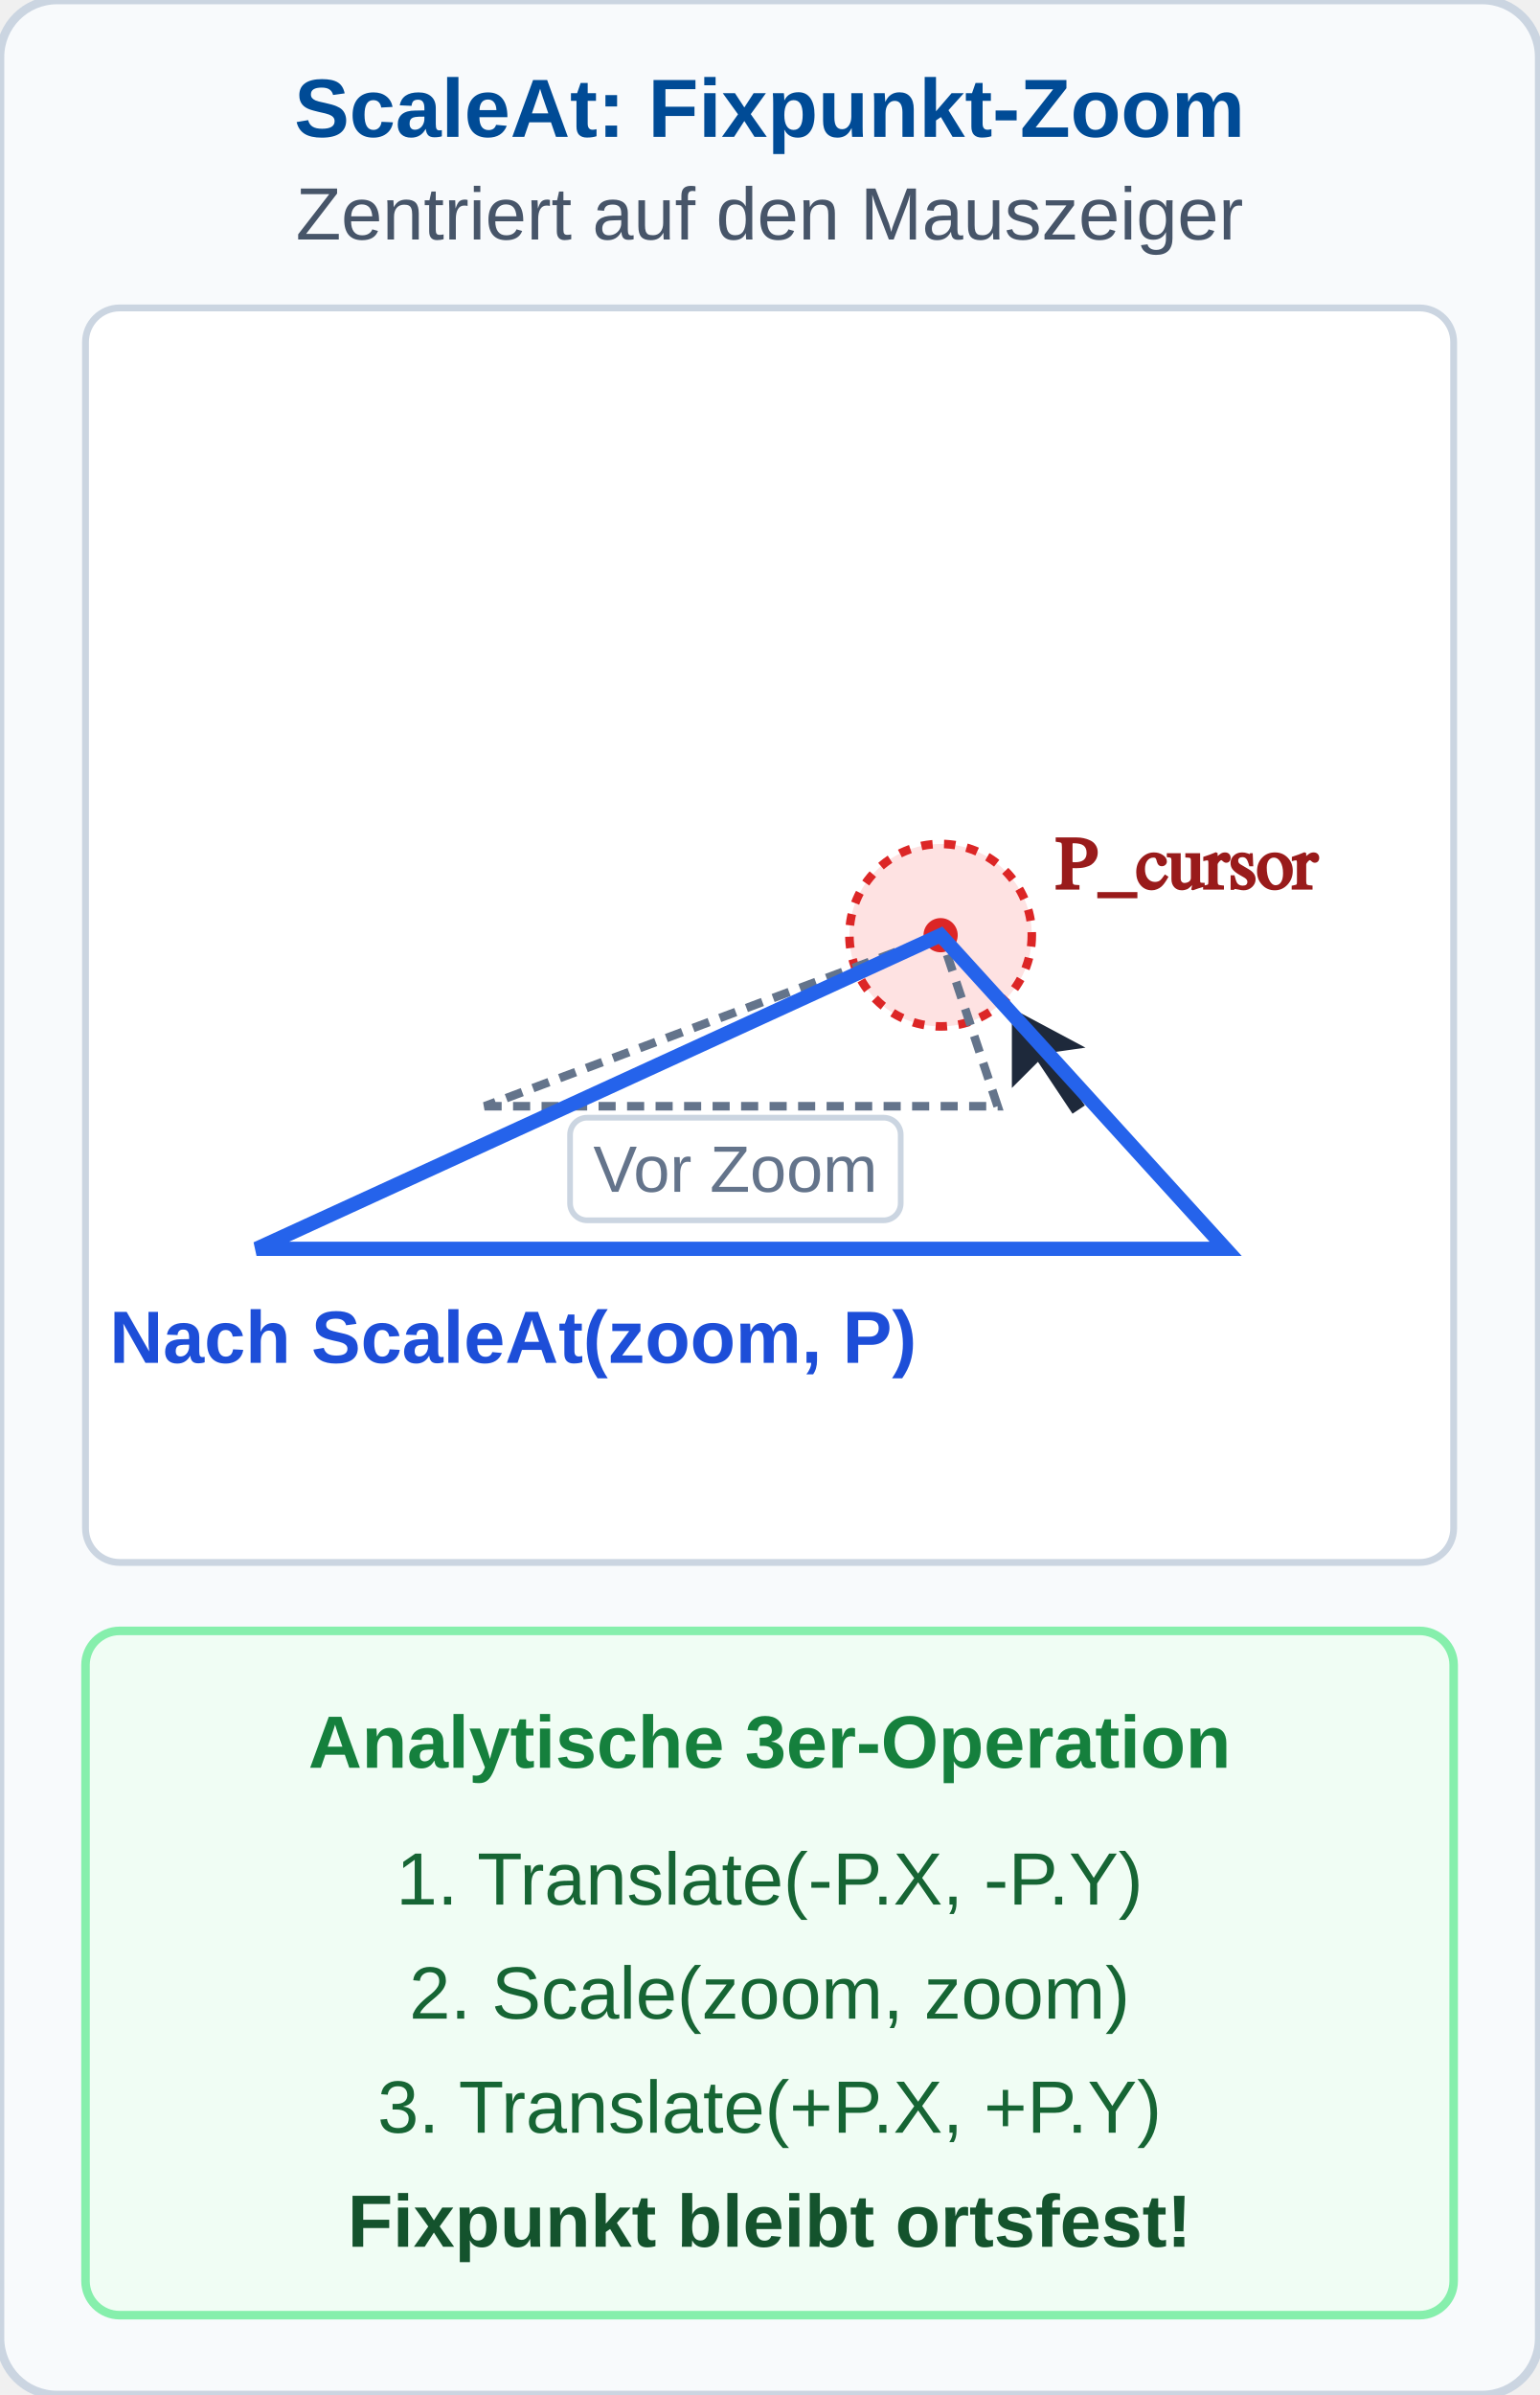
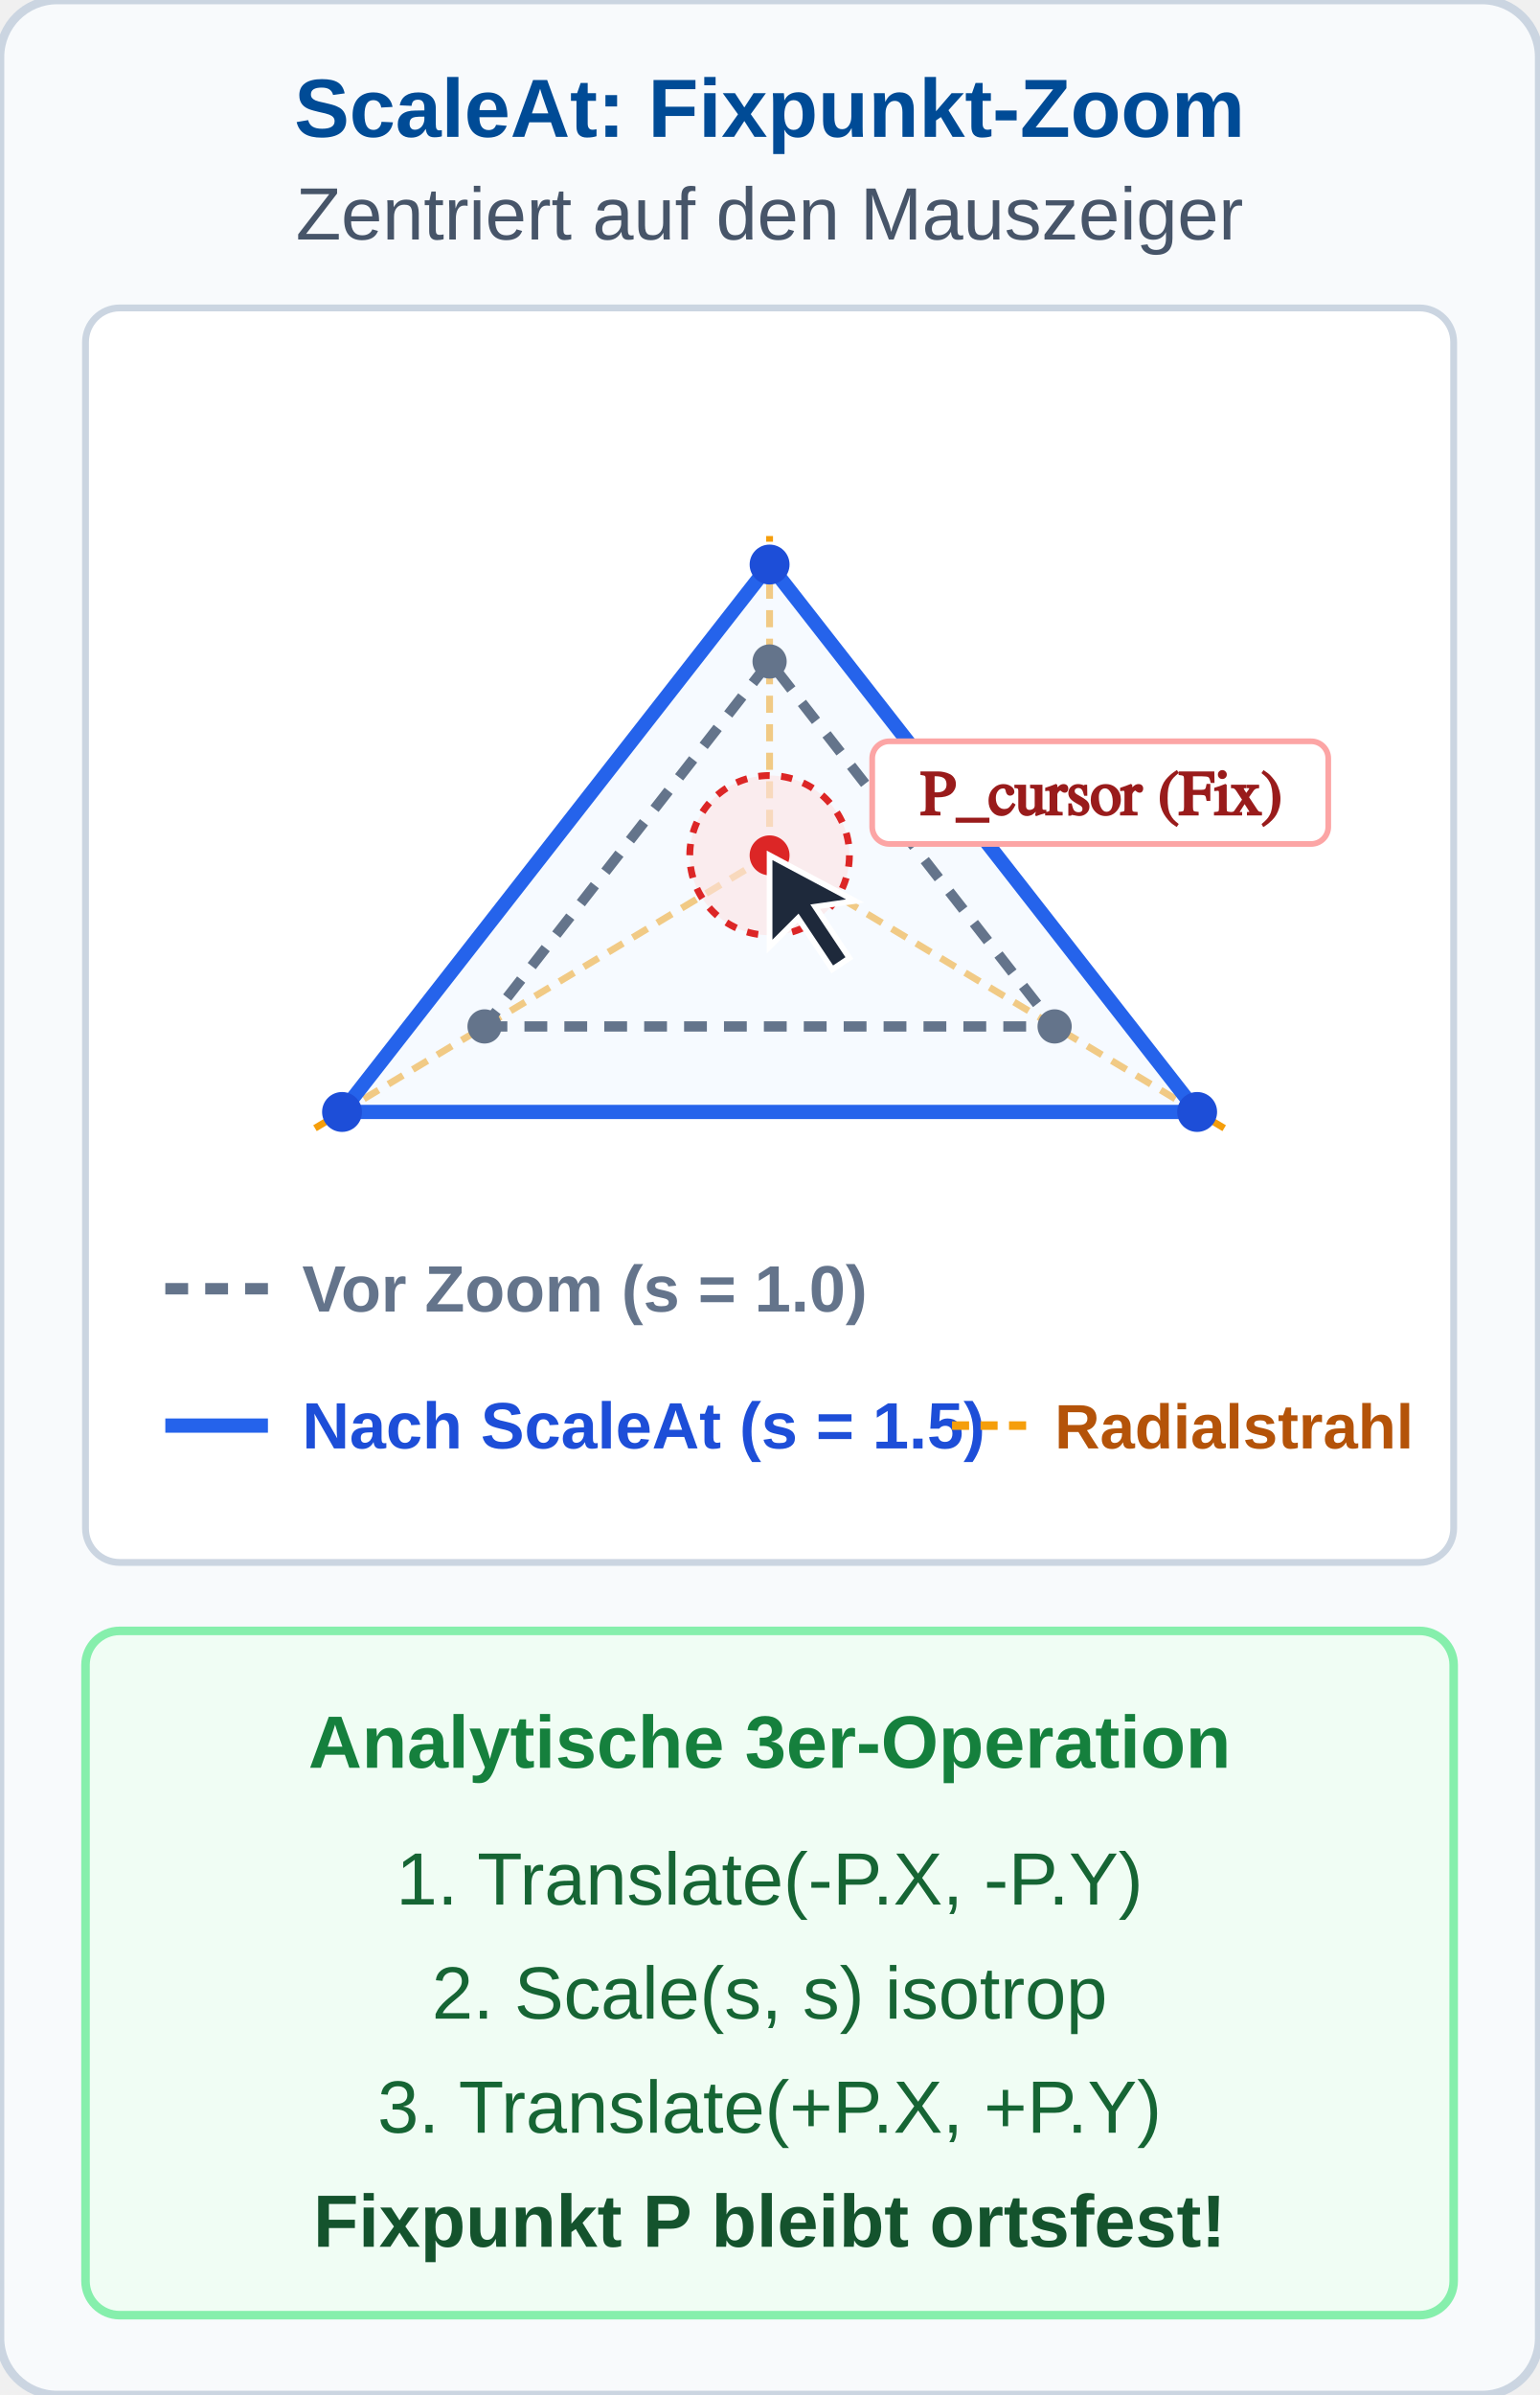
<svg xmlns="http://www.w3.org/2000/svg" viewBox="0 0 270 420" width="270" height="420">
  <defs>
    <style>
      .hdr { font-family: 'Segoe UI', Arial, sans-serif; font-size: 14.5px; font-weight: bold; fill: #004B96; text-anchor: middle; }
      .sub { font-family: 'Segoe UI', Arial, sans-serif; font-size: 13px; fill: #475569; text-anchor: middle; }
      .lbl { font-family: 'Segoe UI', Arial, sans-serif; font-size: 13px; font-weight: bold; text-anchor: middle; }
      .desc { font-family: 'Segoe UI', Arial, sans-serif; font-size: 13px; fill: #334155; text-anchor: middle; }
      .math { font-family: 'Cambria Math', serif; font-size: 13px; font-weight: bold; }
    </style>
  </defs>
  <rect width="270" height="420" rx="10" fill="#f8fafc" stroke="#cbd5e1" stroke-width="1.5" />
  <text x="135" y="24" class="hdr">ScaleAt: Fixpunkt-Zoom</text>
  <text x="135" y="42" class="sub">Zentriert auf den Mauszeiger</text>
  <g transform="translate(15, 54)">
    <rect width="240" height="220" rx="6" fill="#ffffff" stroke="#cbd5e1" stroke-width="1.2" />
-     <g transform="translate(150, 110)">
-       <circle cx="0" cy="0" r="16" fill="#fee2e2" stroke="#dc2626" stroke-width="1.5" stroke-dasharray="2,2" />
-       <circle cx="0" cy="0" r="3" fill="#dc2626" />
-       <text x="20" y="-8" class="math" style="fill: #991b1b;">P_cursor</text>
-       <polygon points="12,12 12,28 17,23 23,32 26,30 20,21 27,20" fill="#1e293b" stroke="#ffffff" stroke-width="1" />
+     <line x1="120" y1="96" x2="120" y2="40" stroke="#f59e0b" stroke-width="1.2" stroke-dasharray="3,2" />
+     <line x1="120" y1="96" x2="40" y2="144" stroke="#f59e0b" stroke-width="1.2" stroke-dasharray="3,2" />
+     <line x1="120" y1="96" x2="200" y2="144" stroke="#f59e0b" stroke-width="1.2" stroke-dasharray="3,2" />
+     <polygon points="45,141 195,141 120,45" fill="#eff6ff" fill-opacity="0.5" stroke="#2563eb" stroke-width="2.5" />
+     <circle cx="120" cy="45" r="3.5" fill="#1d4ed8" />
+     <circle cx="45" cy="141" r="3.5" fill="#1d4ed8" />
+     <circle cx="195" cy="141" r="3.5" fill="#1d4ed8" />
+     <polygon points="70,126 170,126 120,62" fill="none" stroke="#64748b" stroke-width="1.8" stroke-dasharray="4,3" />
+     <circle cx="120" cy="62" r="3" fill="#64748b" />
+     <circle cx="70" cy="126" r="3" fill="#64748b" />
+     <circle cx="170" cy="126" r="3" fill="#64748b" />
+     <circle cx="120" cy="96" r="14" fill="#fee2e2" fill-opacity="0.6" stroke="#dc2626" stroke-width="1.2" stroke-dasharray="2,2" />
+     <circle cx="120" cy="96" r="3.5" fill="#dc2626" />
+     <polygon points="120,96 120,112 125,107 131,116 134,114 128,105 135,104" fill="#1e293b" stroke="#ffffff" stroke-width="1" />
+     <g transform="translate(138, 76)">
+       <rect width="80" height="18" rx="3" fill="#ffffff" stroke="#fca5a5" stroke-width="1" />
+       <text x="40" y="13" class="math" style="font-size: 11px; fill: #991b1b; text-anchor: middle;">P_cursor (Fix)</text>
    </g>
-     <polygon points="70,140 160,140 150,110" fill="none" stroke="#64748b" stroke-width="1.5" stroke-dasharray="3,2" />
-     <g transform="translate(85, 142)">
-       <rect x="0" y="0" width="58" height="18" rx="3" fill="#ffffff" stroke="#cbd5e1" stroke-width="1" />
-       <text x="29" y="13" class="desc" style="font-size: 11.5px; fill: #64748b; text-anchor: middle;">Vor Zoom</text>
+     <g transform="translate(14, 164)">
+       <line x1="0" y1="8" x2="18" y2="8" stroke="#64748b" stroke-width="2" stroke-dasharray="4,3" />
+       <text x="24" y="12" class="desc" style="font-size: 11.5px; fill: #64748b; font-weight: 600; text-anchor: start;">Vor Zoom (s = 1.0)</text>
    </g>
-     <polygon points="30,165 200,165 150,110" fill="none" stroke="#2563eb" stroke-width="2.5" />
-     <text x="75" y="185" class="desc" style="fill: #1d4ed8; font-weight: bold;">Nach ScaleAt(zoom, P)</text>
+     <g transform="translate(14, 188)">
+       <line x1="0" y1="8" x2="18" y2="8" stroke="#2563eb" stroke-width="2.5" />
+       <text x="24" y="12" class="desc" style="font-size: 11.5px; fill: #1d4ed8; font-weight: bold; text-anchor: start;">Nach ScaleAt (s = 1.5)</text>
+     </g>
+     <g transform="translate(152, 188)">
+       <line x1="0" y1="8" x2="14" y2="8" stroke="#f59e0b" stroke-width="1.5" stroke-dasharray="3,2" />
+       <text x="18" y="12" class="desc" style="font-size: 11px; fill: #b45309; font-weight: 600; text-anchor: start;">Radialstrahl</text>
+     </g>
  </g>
  <g transform="translate(15, 286)">
    <rect width="240" height="120" rx="6" fill="#f0fdf4" stroke="#86efac" stroke-width="1.5" />
    <text x="120" y="24" class="lbl" style="fill: #15803d;">Analytische 3er-Operation</text>
    <text x="120" y="48" class="desc" style="fill: #166534;">1. Translate(-P.X, -P.Y)</text>
-     <text x="120" y="68" class="desc" style="fill: #166534;">2. Scale(zoom, zoom)</text>
+     <text x="120" y="68" class="desc" style="fill: #166534;">2. Scale(s, s) isotrop</text>
    <text x="120" y="88" class="desc" style="fill: #166534;">3. Translate(+P.X, +P.Y)</text>
-     <text x="120" y="108" class="desc" style="font-weight: bold; fill: #14532d;">Fixpunkt bleibt ortsfest!</text>
+     <text x="120" y="108" class="desc" style="font-weight: bold; fill: #14532d;">Fixpunkt P bleibt ortsfest!</text>
  </g>
</svg>
